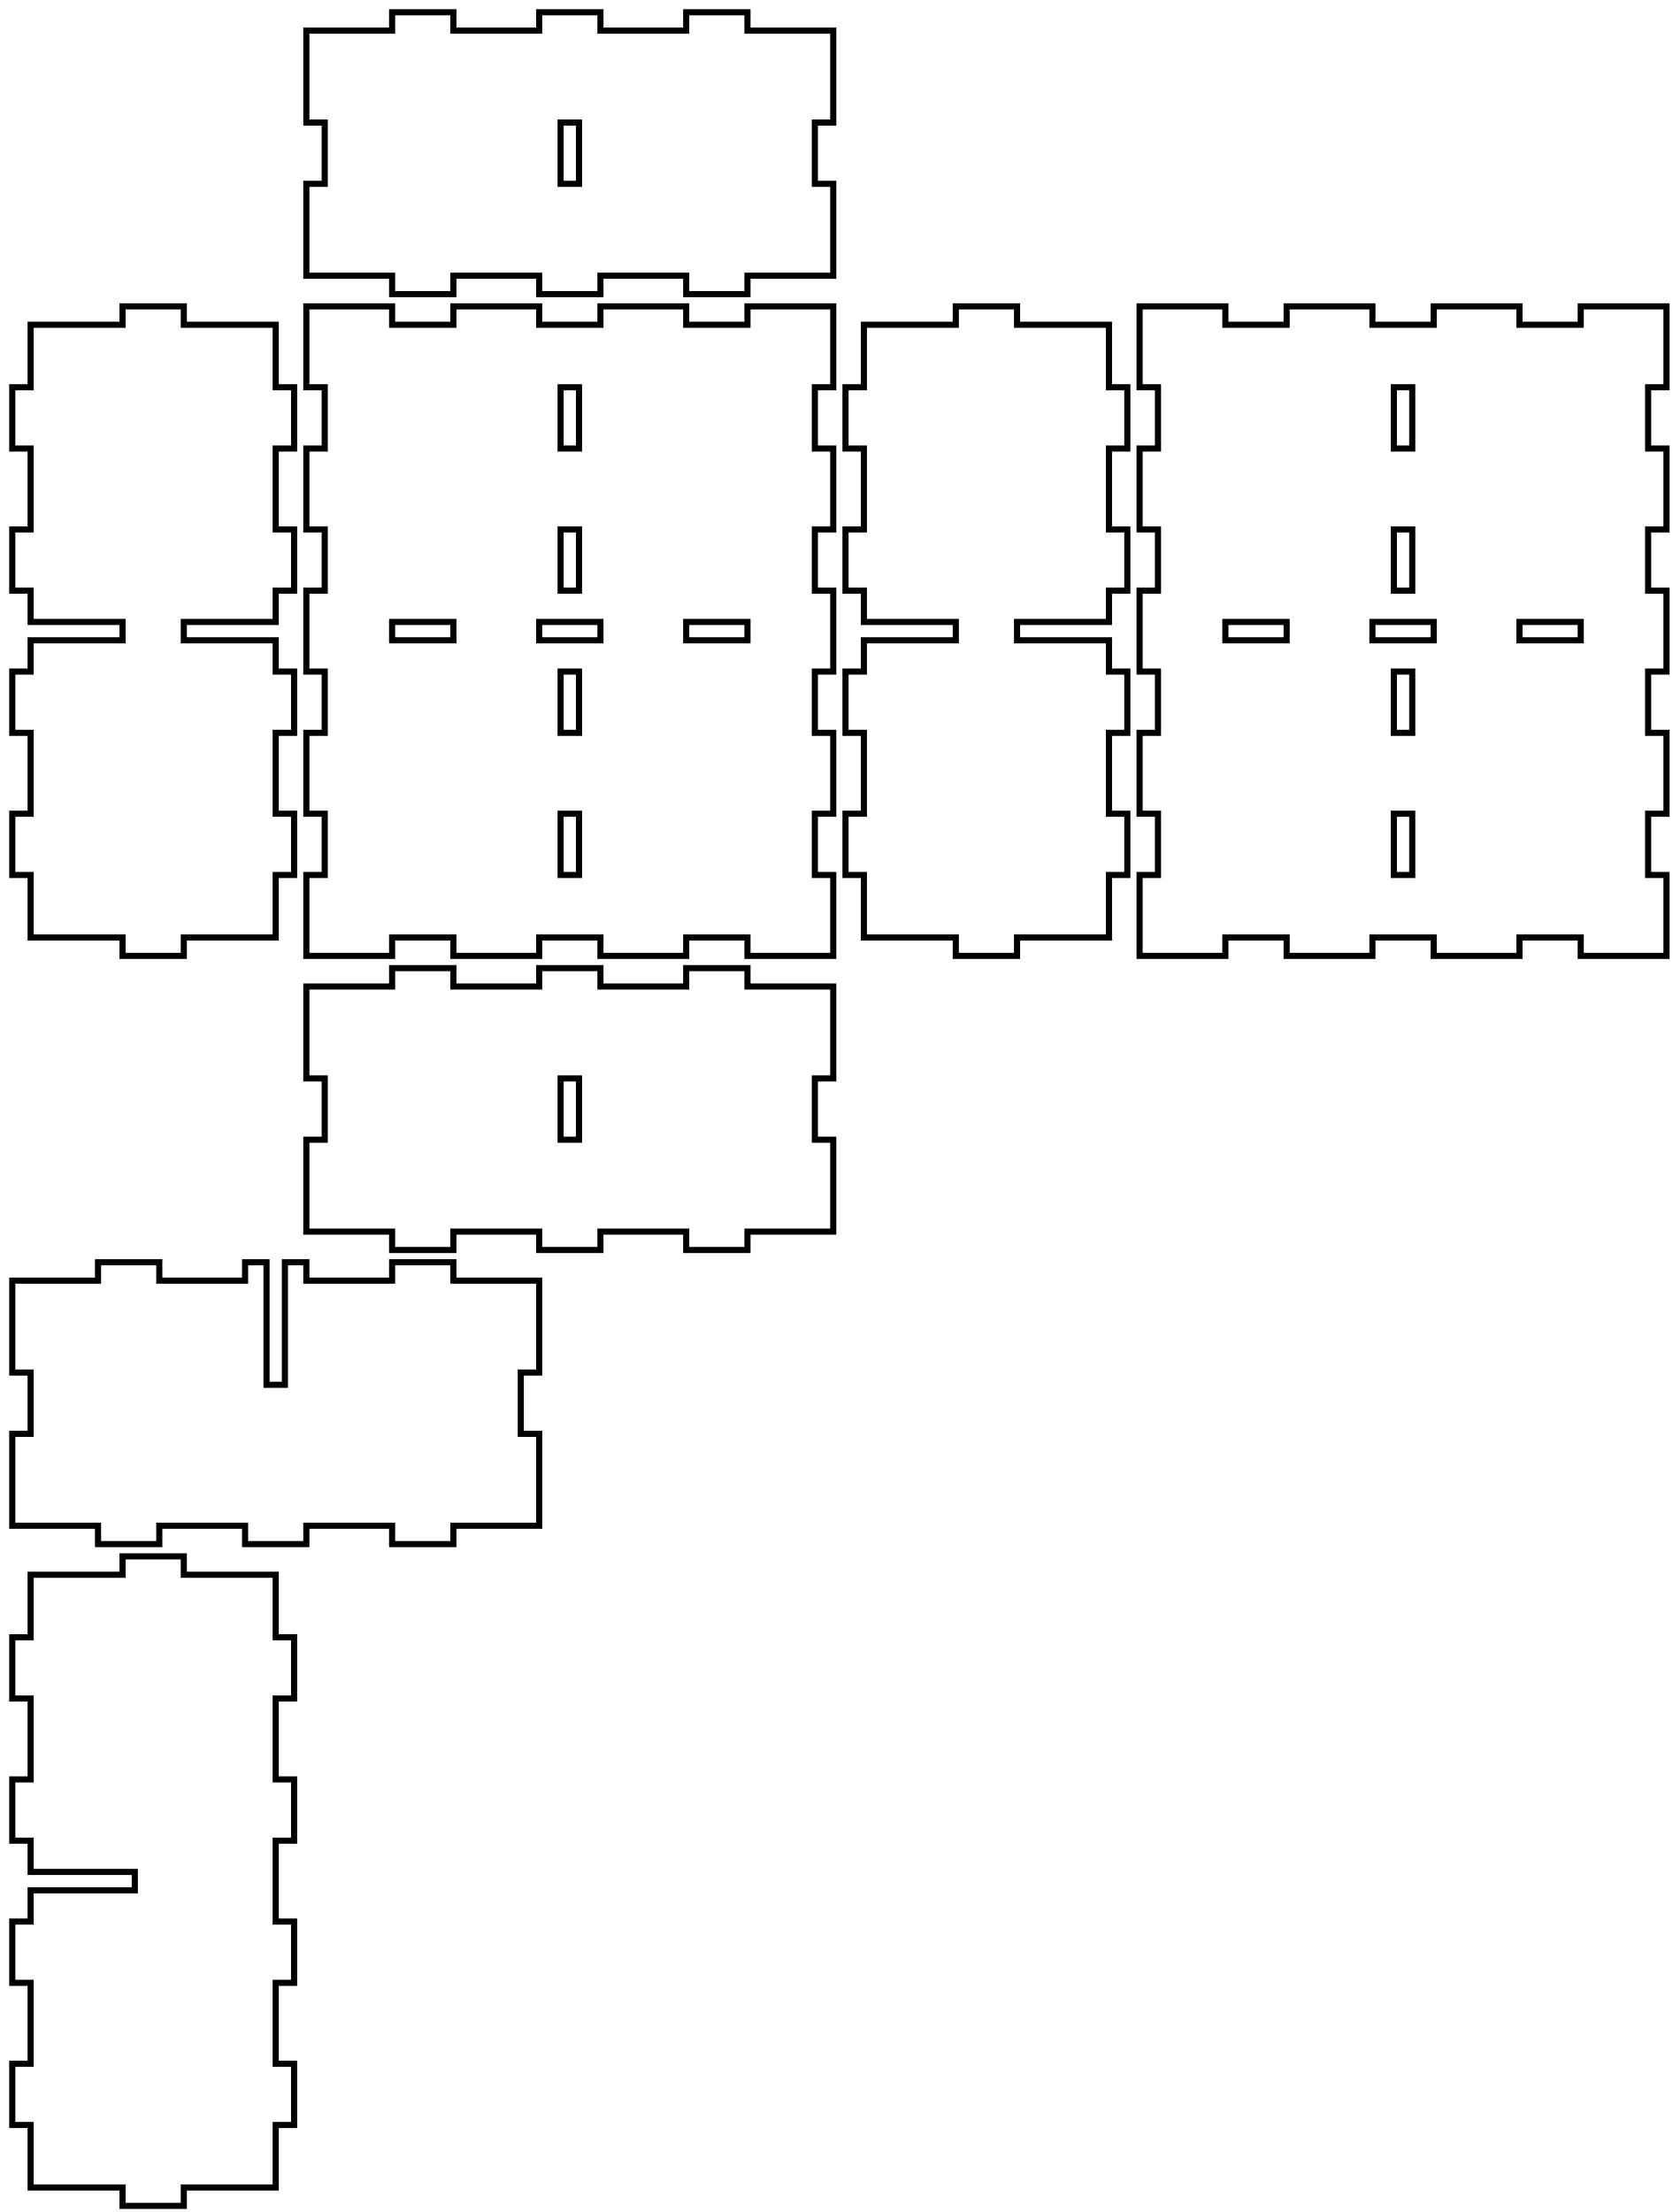
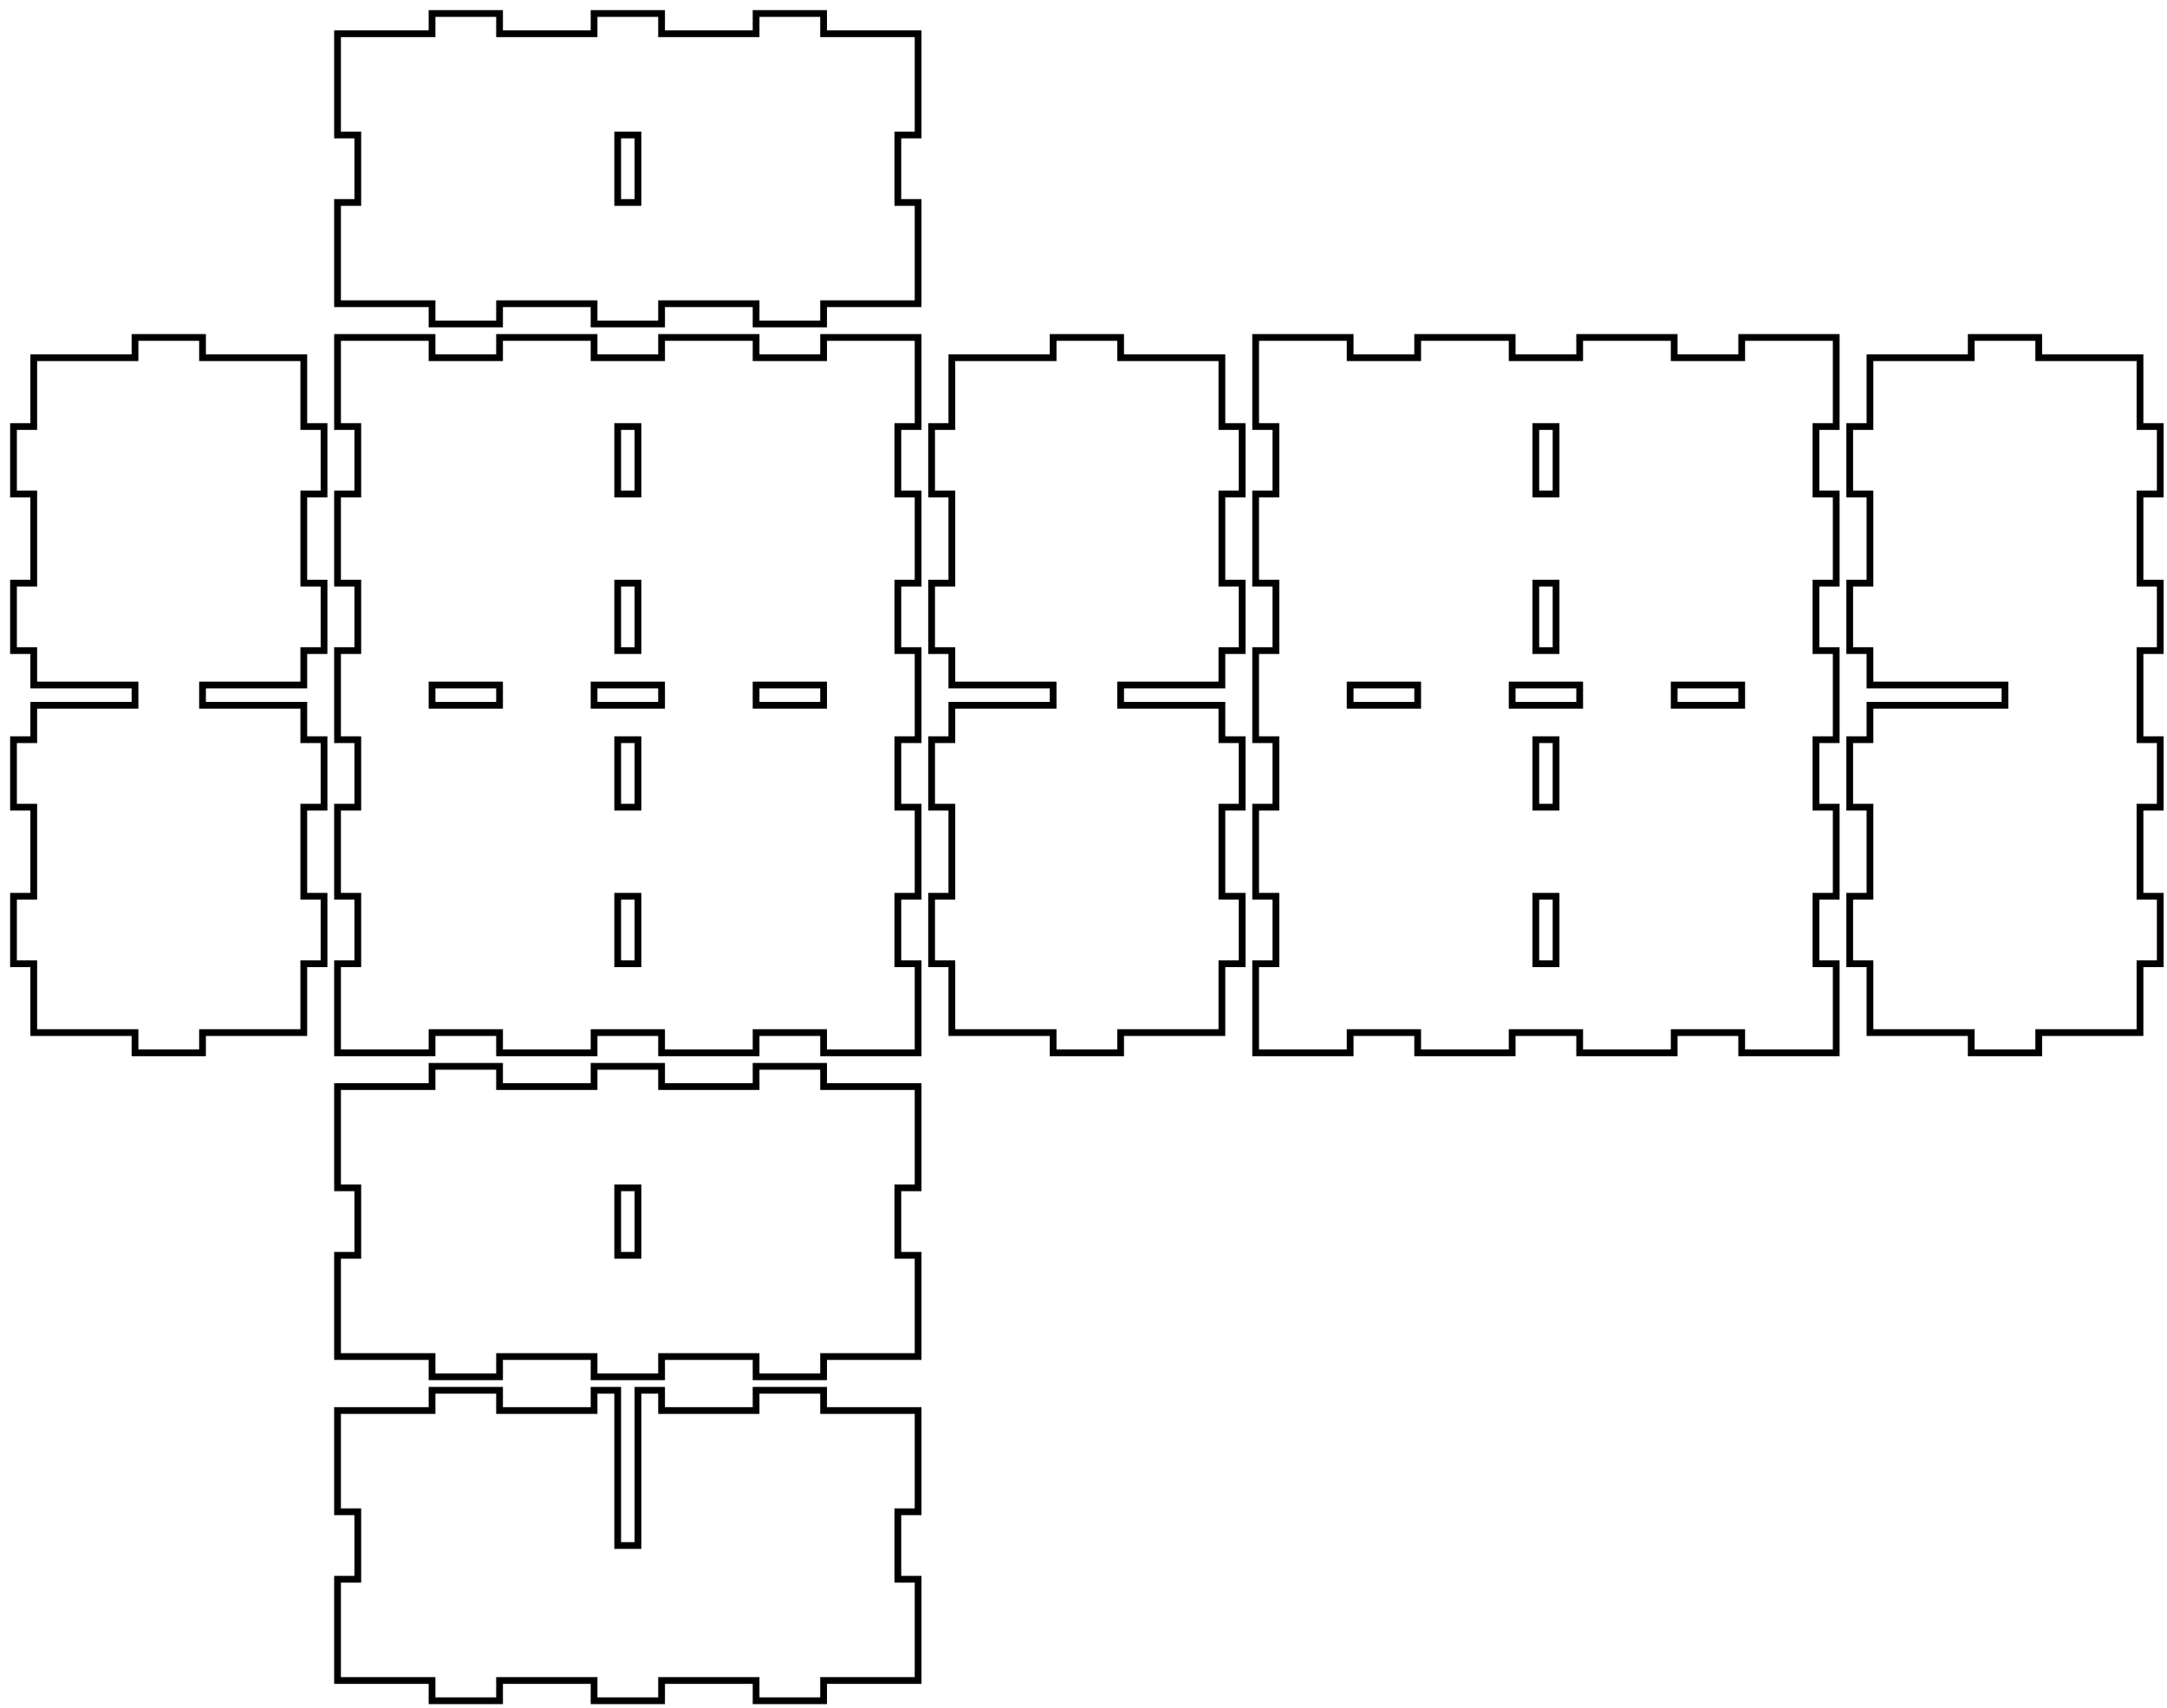
- <svg xmlns="http://www.w3.org/2000/svg" width="273mm" height="361mm" viewBox="0 0 273 361" version="1.1" id="svg5">
+ <svg xmlns="http://www.w3.org/2000/svg" width="321mm" height="253mm" viewBox="0 0 321 253" version="1.1" id="svg5">
  <defs id="defs2" />
  <g id="layer1">
    <path id="piece_001" style="fill:none;stroke:#000000;stroke-width:1" d="M 50 176 L 53 176 L 53 186 L 50 186 L 50 201 L 64 201 L 64 204 L 74 204 L 74 201 L 88 201 L 88 204 L 98 204 L 98 201 L 112 201 L 112 204 L 122 204 L 122 201 L 136 201 L 136 186 L 133 186 L 133 176 L 136 176 L 136 161 L 122 161 L 122 158 L 112 158 L 112 161 L 98 161 L 98 158 L 88 158 L 88 161 L 74 161 L 74 158 L 64 158 L 64 161 L 50 161 L 50 176 Z M 91.5 176 L 94.5 176 L 94.5 186 L 91.5 186 L 91.5 176 Z" />
-     <path id="xdivider_001" style="fill:none;stroke:#000000;stroke-width:1" d="M 40 206 L 40 209 L 26 209 L 26 206 L 16 206 L 16 209 L 2 209 L 2 224 L 5 224 L 5 234 L 2 234 L 2 249 L 16 249 L 16 252 L 26 252 L 26 249 L 40 249 L 40 252 L 50 252 L 50 249 L 64 249 L 64 252 L 74 252 L 74 249 L 88 249 L 88 234 L 85 234 L 85 224 L 88 224 L 88 209 L 74 209 L 74 206 L 64 206 L 64 209 L 50 209 L 50 206 L 46.5 206 L 46.5 226 L 43.5 226 L 43.5 206 L 40 206 Z" />
+     <path id="xdivider_001" style="fill:none;stroke:#000000;stroke-width:1" d="M 88 206 L 88 209 L 74 209 L 74 206 L 64 206 L 64 209 L 50 209 L 50 224 L 53 224 L 53 234 L 50 234 L 50 249 L 64 249 L 64 252 L 74 252 L 74 249 L 88 249 L 88 252 L 98 252 L 98 249 L 112 249 L 112 252 L 122 252 L 122 249 L 136 249 L 136 234 L 133 234 L 133 224 L 136 224 L 136 209 L 122 209 L 122 206 L 112 206 L 112 209 L 98 209 L 98 206 L 94.5 206 L 94.5 229 L 91.5 229 L 91.5 206 L 88 206 Z" />
    <path id="piece_002" style="fill:none;stroke:#000000;stroke-width:1" d="M 45 96.4 L 48 96.4 L 48 86.4 L 45 86.4 L 45 73.2 L 48 73.2 L 48 63.2 L 45 63.2 L 45 53 L 30 53 L 30 50 L 20 50 L 20 53 L 5 53 L 5 63.2 L 2 63.2 L 2 73.2 L 5 73.2 L 5 86.4 L 2 86.4 L 2 96.4 L 5 96.4 L 5 101.5 L 20 101.5 L 20 104.5 L 5 104.5 L 5 109.6 L 2 109.6 L 2 119.6 L 5 119.6 L 5 132.8 L 2 132.8 L 2 142.8 L 5 142.8 L 5 153 L 20 153 L 20 156 L 30 156 L 30 153 L 45 153 L 45 142.8 L 48 142.8 L 48 132.8 L 45 132.8 L 45 119.6 L 48 119.6 L 48 109.6 L 45 109.6 L 45 104.5 L 30 104.5 L 30 101.5 L 45 101.5 L 45 96.4 Z" />
-     <path id="ydivider_001" style="fill:none;stroke:#000000;stroke-width:1" d="M 5 313.6 L 2 313.6 L 2 323.6 L 5 323.6 L 5 336.8 L 2 336.8 L 2 346.8 L 5 346.8 L 5 357 L 20 357 L 20 360 L 30 360 L 30 357 L 45 357 L 45 346.8 L 48 346.8 L 48 336.8 L 45 336.8 L 45 323.6 L 48 323.6 L 48 313.6 L 45 313.6 L 45 300.4 L 48 300.4 L 48 290.4 L 45 290.4 L 45 277.2 L 48 277.2 L 48 267.2 L 45 267.2 L 45 257 L 30 257 L 30 254 L 20 254 L 20 257 L 5 257 L 5 267.2 L 2 267.2 L 2 277.2 L 5 277.2 L 5 290.4 L 2 290.4 L 2 300.4 L 5 300.4 L 5 305.5 L 22 305.5 L 22 308.5 L 5 308.5 L 5 313.6 Z" />
+     <path id="ydivider_001" style="fill:none;stroke:#000000;stroke-width:1" d="M 277 109.6 L 274 109.6 L 274 119.6 L 277 119.6 L 277 132.8 L 274 132.8 L 274 142.8 L 277 142.8 L 277 153 L 292 153 L 292 156 L 302 156 L 302 153 L 317 153 L 317 142.8 L 320 142.8 L 320 132.8 L 317 132.8 L 317 119.6 L 320 119.6 L 320 109.6 L 317 109.6 L 317 96.4 L 320 96.4 L 320 86.4 L 317 86.4 L 317 73.2 L 320 73.2 L 320 63.2 L 317 63.2 L 317 53 L 302 53 L 302 50 L 292 50 L 292 53 L 277 53 L 277 63.2 L 274 63.2 L 274 73.2 L 277 73.2 L 277 86.4 L 274 86.4 L 274 96.4 L 277 96.4 L 277 101.5 L 297 101.5 L 297 104.5 L 277 104.5 L 277 109.6 Z" />
    <path id="piece_003" style="fill:none;stroke:#000000;stroke-width:1" d="M 50 63.2 L 53 63.2 L 53 73.2 L 50 73.2 L 50 86.4 L 53 86.4 L 53 96.4 L 50 96.4 L 50 109.6 L 53 109.6 L 53 119.6 L 50 119.6 L 50 132.8 L 53 132.8 L 53 142.8 L 50 142.8 L 50 156 L 64 156 L 64 153 L 74 153 L 74 156 L 88 156 L 88 153 L 98 153 L 98 156 L 112 156 L 112 153 L 122 153 L 122 156 L 136 156 L 136 142.8 L 133 142.8 L 133 132.8 L 136 132.8 L 136 119.6 L 133 119.6 L 133 109.6 L 136 109.6 L 136 96.4 L 133 96.4 L 133 86.4 L 136 86.4 L 136 73.2 L 133 73.2 L 133 63.2 L 136 63.2 L 136 50 L 122 50 L 122 53 L 112 53 L 112 50 L 98 50 L 98 53 L 88 53 L 88 50 L 74 50 L 74 53 L 64 53 L 64 50 L 50 50 L 50 63.2 Z M 112 101.5 L 122 101.5 L 122 104.5 L 112 104.5 L 112 101.5 Z M 64 101.5 L 74 101.5 L 74 104.5 L 64 104.5 L 64 101.5 Z M 88 101.5 L 98 101.5 L 98 104.5 L 88 104.5 L 88 101.5 Z M 91.5 109.6 L 94.5 109.6 L 94.5 119.6 L 91.5 119.6 L 91.5 109.6 Z M 91.5 132.8 L 94.5 132.8 L 94.5 142.8 L 91.5 142.8 L 91.5 132.8 Z M 91.5 63.2 L 94.5 63.2 L 94.5 73.2 L 91.5 73.2 L 91.5 63.2 Z M 91.5 86.4 L 94.5 86.4 L 94.5 96.4 L 91.5 96.4 L 91.5 86.4 Z" />
    <path id="piece_004" style="fill:none;stroke:#000000;stroke-width:1" d="M 181 96.4 L 184 96.4 L 184 86.4 L 181 86.4 L 181 73.2 L 184 73.2 L 184 63.2 L 181 63.2 L 181 53 L 166 53 L 166 50 L 156 50 L 156 53 L 141 53 L 141 63.2 L 138 63.2 L 138 73.2 L 141 73.2 L 141 86.4 L 138 86.4 L 138 96.4 L 141 96.4 L 141 101.5 L 156 101.5 L 156 104.5 L 141 104.5 L 141 109.6 L 138 109.6 L 138 119.6 L 141 119.6 L 141 132.8 L 138 132.8 L 138 142.8 L 141 142.8 L 141 153 L 156 153 L 156 156 L 166 156 L 166 153 L 181 153 L 181 142.8 L 184 142.8 L 184 132.8 L 181 132.8 L 181 119.6 L 184 119.6 L 184 109.6 L 181 109.6 L 181 104.5 L 166 104.5 L 166 101.5 L 181 101.5 L 181 96.4 Z" />
    <path id="piece_005" style="fill:none;stroke:#000000;stroke-width:1" d="M 186 63.2 L 189 63.2 L 189 73.2 L 186 73.2 L 186 86.4 L 189 86.4 L 189 96.4 L 186 96.4 L 186 109.6 L 189 109.6 L 189 119.6 L 186 119.6 L 186 132.8 L 189 132.8 L 189 142.8 L 186 142.8 L 186 156 L 200 156 L 200 153 L 210 153 L 210 156 L 224 156 L 224 153 L 234 153 L 234 156 L 248 156 L 248 153 L 258 153 L 258 156 L 272 156 L 272 142.8 L 269 142.8 L 269 132.8 L 272 132.8 L 272 119.6 L 269 119.6 L 269 109.6 L 272 109.6 L 272 96.4 L 269 96.4 L 269 86.4 L 272 86.4 L 272 73.2 L 269 73.2 L 269 63.2 L 272 63.2 L 272 50 L 258 50 L 258 53 L 248 53 L 248 50 L 234 50 L 234 53 L 224 53 L 224 50 L 210 50 L 210 53 L 200 53 L 200 50 L 186 50 L 186 63.2 Z M 200 101.5 L 210 101.5 L 210 104.5 L 200 104.5 L 200 101.5 Z M 224 101.5 L 234 101.5 L 234 104.5 L 224 104.5 L 224 101.5 Z M 227.5 109.6 L 230.5 109.6 L 230.5 119.6 L 227.5 119.6 L 227.5 109.6 Z M 227.5 132.8 L 230.5 132.8 L 230.5 142.8 L 227.5 142.8 L 227.5 132.8 Z M 227.5 63.2 L 230.5 63.2 L 230.5 73.2 L 227.5 73.2 L 227.5 63.2 Z M 227.5 86.4 L 230.5 86.4 L 230.5 96.4 L 227.5 96.4 L 227.5 86.4 Z M 248 101.5 L 258 101.5 L 258 104.5 L 248 104.5 L 248 101.5 Z" />
    <path id="piece_006" style="fill:none;stroke:#000000;stroke-width:1" d="M 50 20 L 53 20 L 53 30 L 50 30 L 50 45 L 64 45 L 64 48 L 74 48 L 74 45 L 88 45 L 88 48 L 98 48 L 98 45 L 112 45 L 112 48 L 122 48 L 122 45 L 136 45 L 136 30 L 133 30 L 133 20 L 136 20 L 136 5 L 122 5 L 122 2 L 112 2 L 112 5 L 98 5 L 98 2 L 88 2 L 88 5 L 74 5 L 74 2 L 64 2 L 64 5 L 50 5 L 50 20 Z M 91.5 20 L 94.5 20 L 94.5 30 L 91.5 30 L 91.5 20 Z" />
  </g>
</svg>
